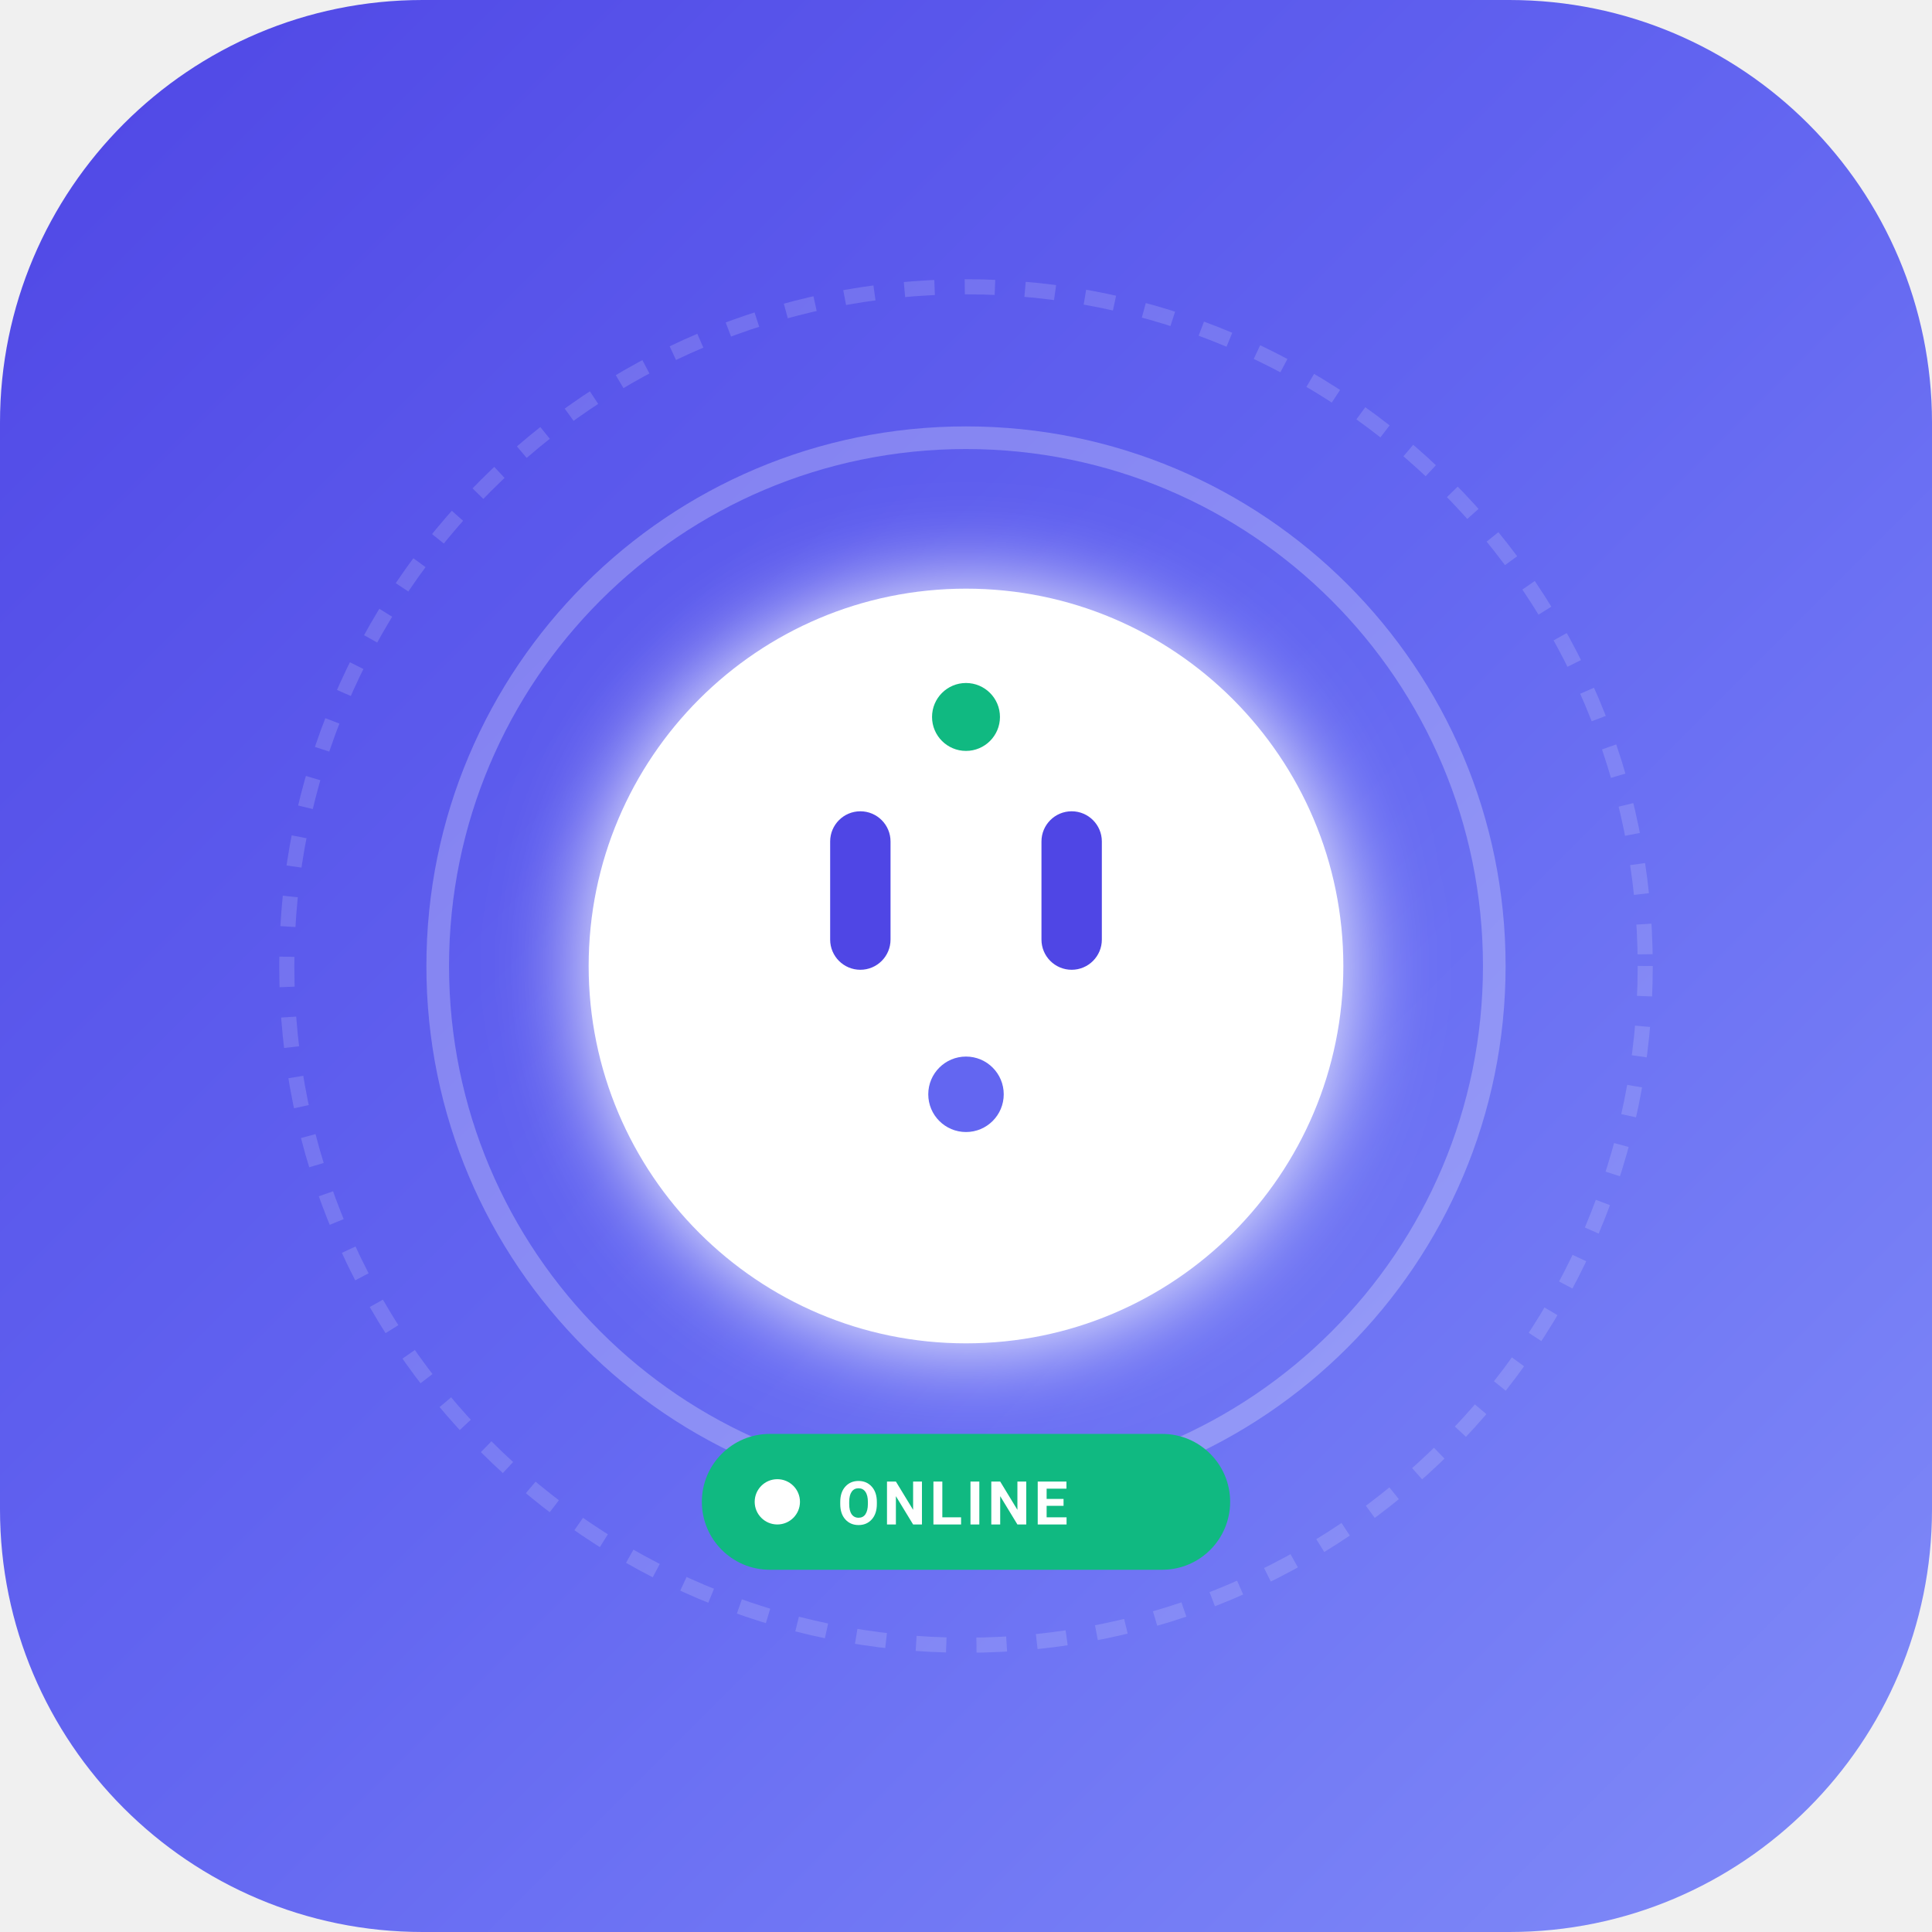
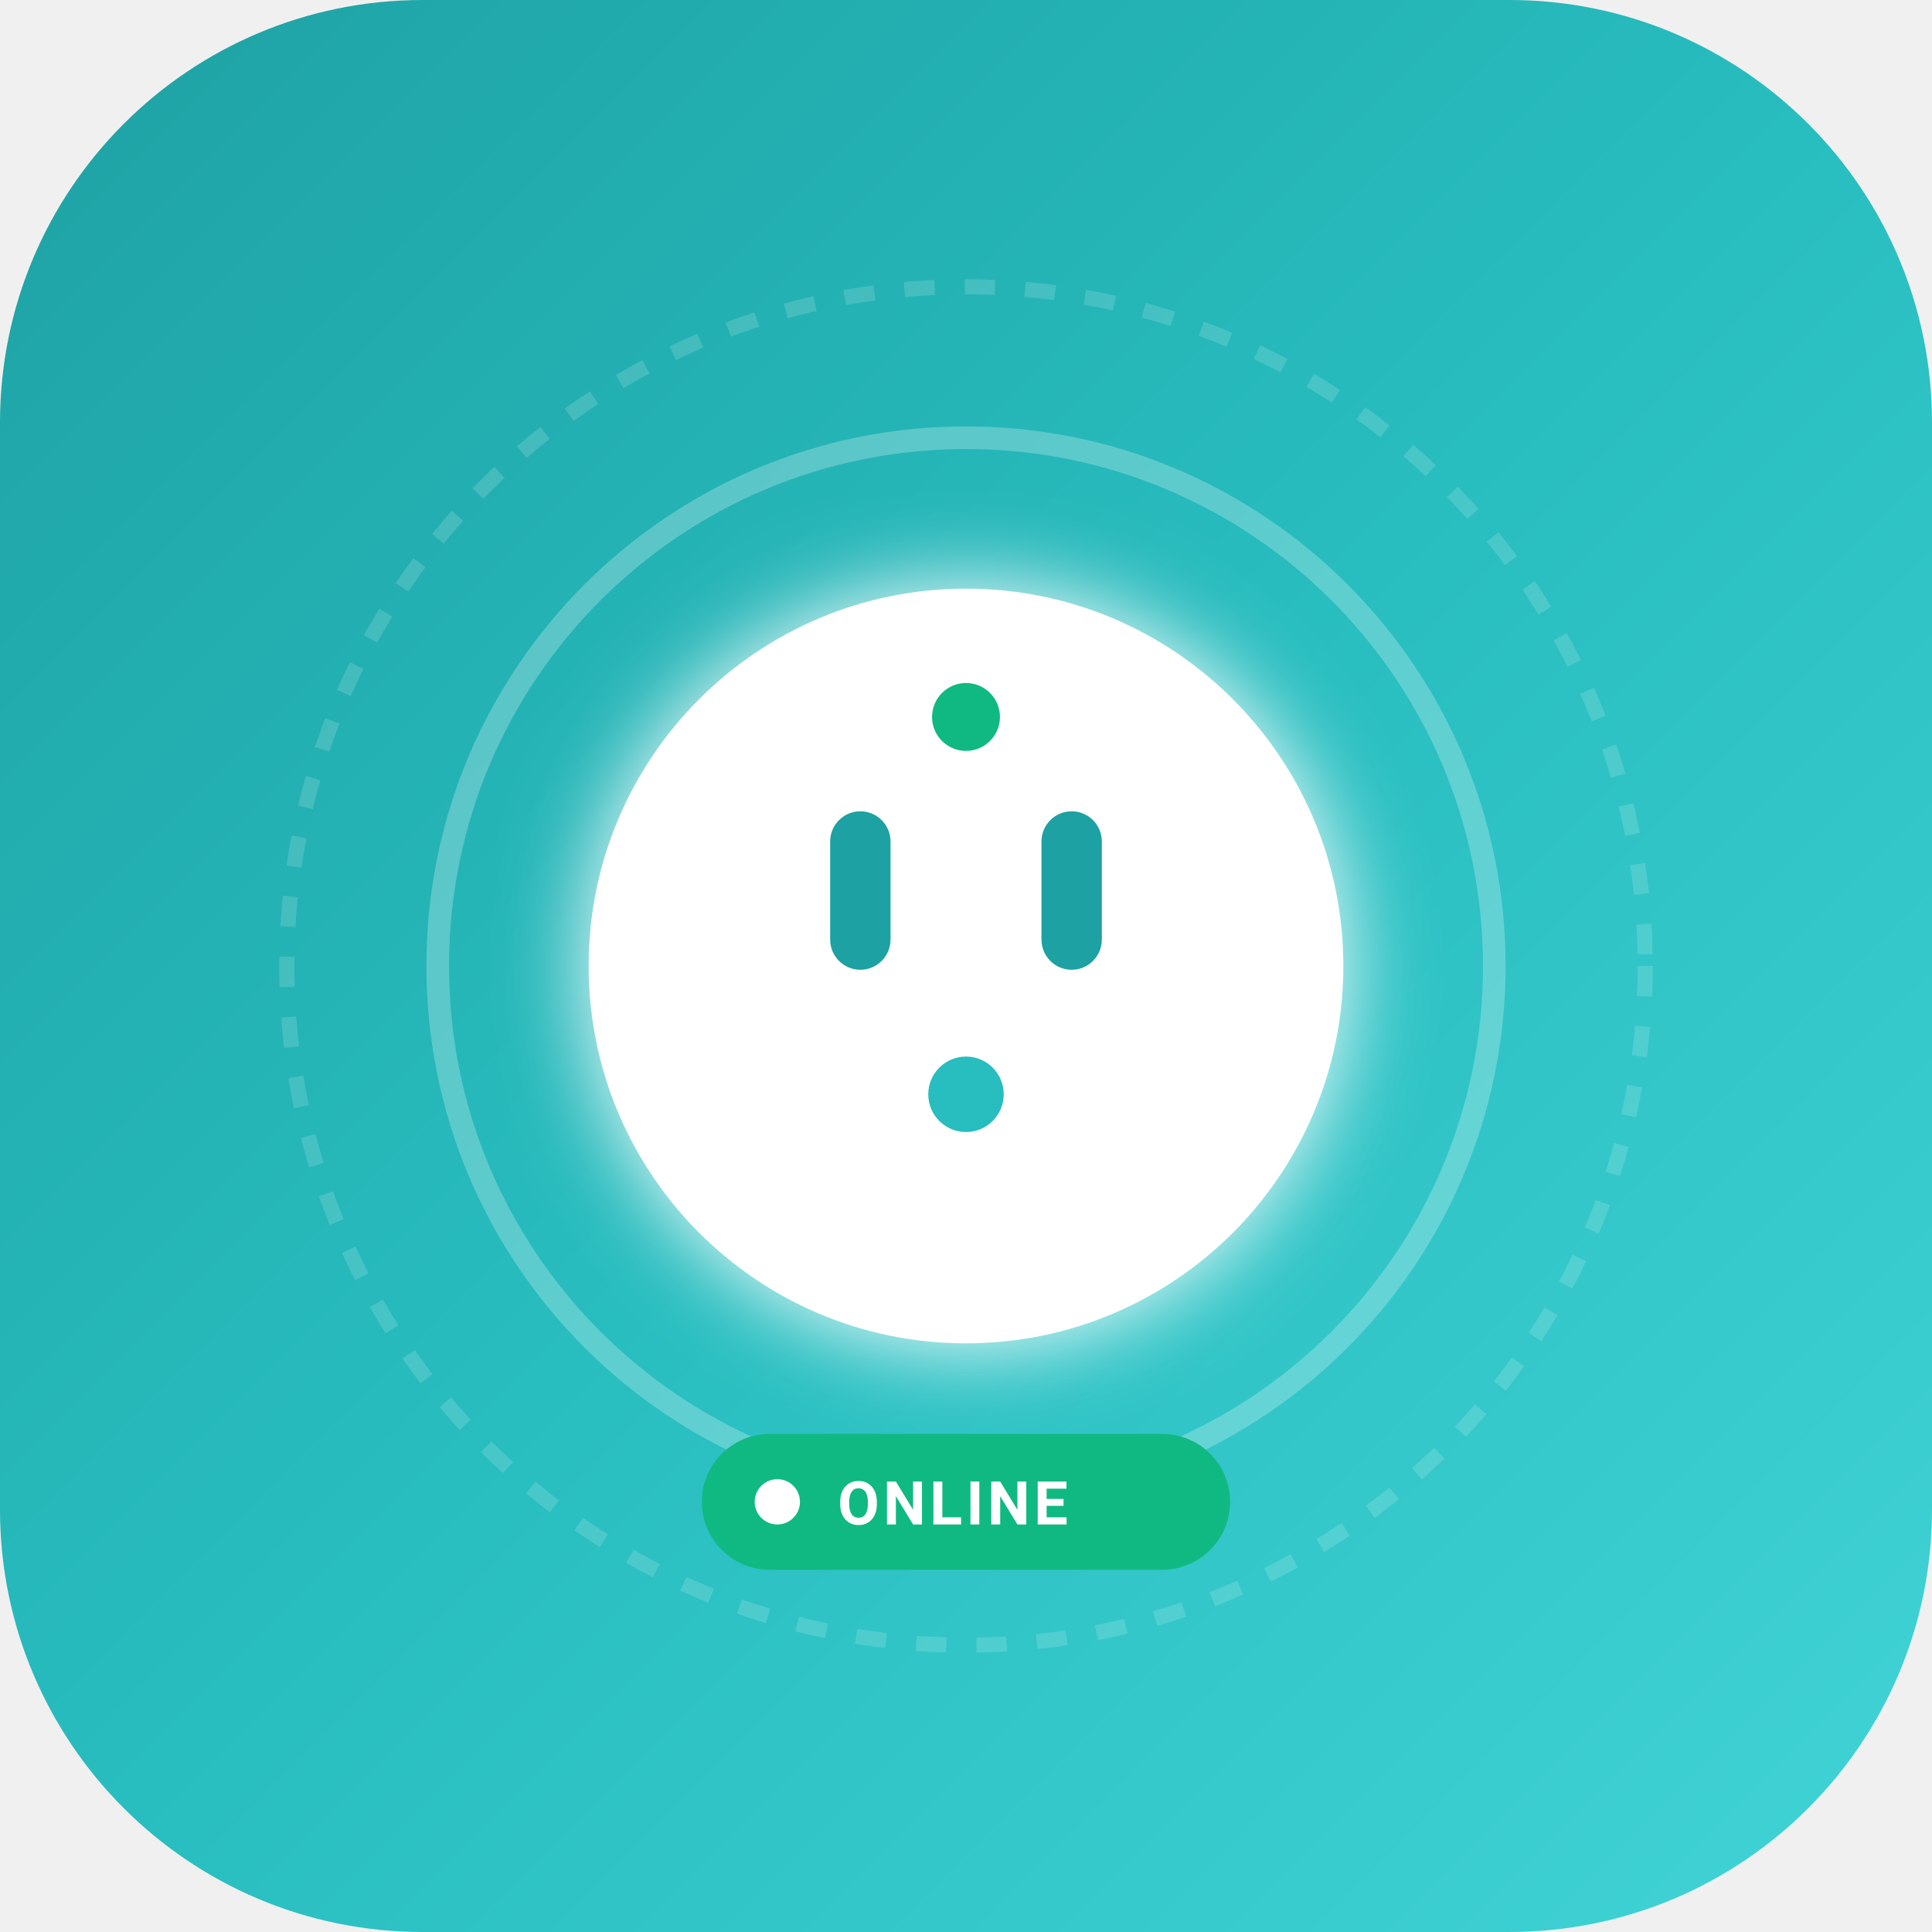
<svg xmlns="http://www.w3.org/2000/svg" viewBox="0 0 512 512" width="512" height="512">
  <defs>
    <linearGradient id="bgGrad" x1="0%" y1="0%" x2="100%" y2="100%">
-       <stop offset="0%" stop-color="#4F46E5" />
-       <stop offset="50%" stop-color="#6366F1" />
-       <stop offset="100%" stop-color="#818CF8" />
+       <stop offset="0%" stop-color="#1EA1A3" />
+       <stop offset="50%" stop-color="#28BDBF" />
+       <stop offset="100%" stop-color="#42D4D6" />
    </linearGradient>
    <filter id="glow" x="-20%" y="-20%" width="140%" height="140%">
      <feGaussianBlur stdDeviation="12" result="blur" />
      <feComposite in="SourceGraphic" in2="blur" operator="over" />
    </filter>
  </defs>
  <rect width="512" height="512" rx="112" fill="url(#bgGrad)" />
  <circle cx="256" cy="256" r="180" fill="none" stroke="#FFFFFF" stroke-opacity="0.15" stroke-width="4" stroke-dasharray="8 8" />
  <circle cx="256" cy="256" r="140" fill="none" stroke="#FFFFFF" stroke-opacity="0.25" stroke-width="6" />
  <circle cx="256" cy="256" r="100" fill="#FFFFFF" filter="url(#glow)" />
-   <rect x="220" y="215" width="16" height="42" rx="8" fill="#4F46E5" />
-   <rect x="276" y="215" width="16" height="42" rx="8" fill="#4F46E5" />
-   <circle cx="256" cy="290" r="10" fill="#6366F1" />
+   <rect x="220" y="215" width="16" height="42" rx="8" fill="#1EA1A3" />
+   <rect x="276" y="215" width="16" height="42" rx="8" fill="#1EA1A3" />
+   <circle cx="256" cy="290" r="10" fill="#28BDBF" />
  <circle cx="256" cy="190" r="9" fill="#10B981" />
  <rect x="186" y="380" width="140" height="36" rx="18" fill="#10B981" />
  <circle cx="206" cy="398" r="6" fill="#FFFFFF" />
  <text x="222" y="404" font-family="-apple-system, BlinkMacSystemFont, 'Segoe UI', Roboto, sans-serif" font-size="16" font-weight="700" fill="#FFFFFF" letter-spacing="1">ONLINE</text>
</svg>
